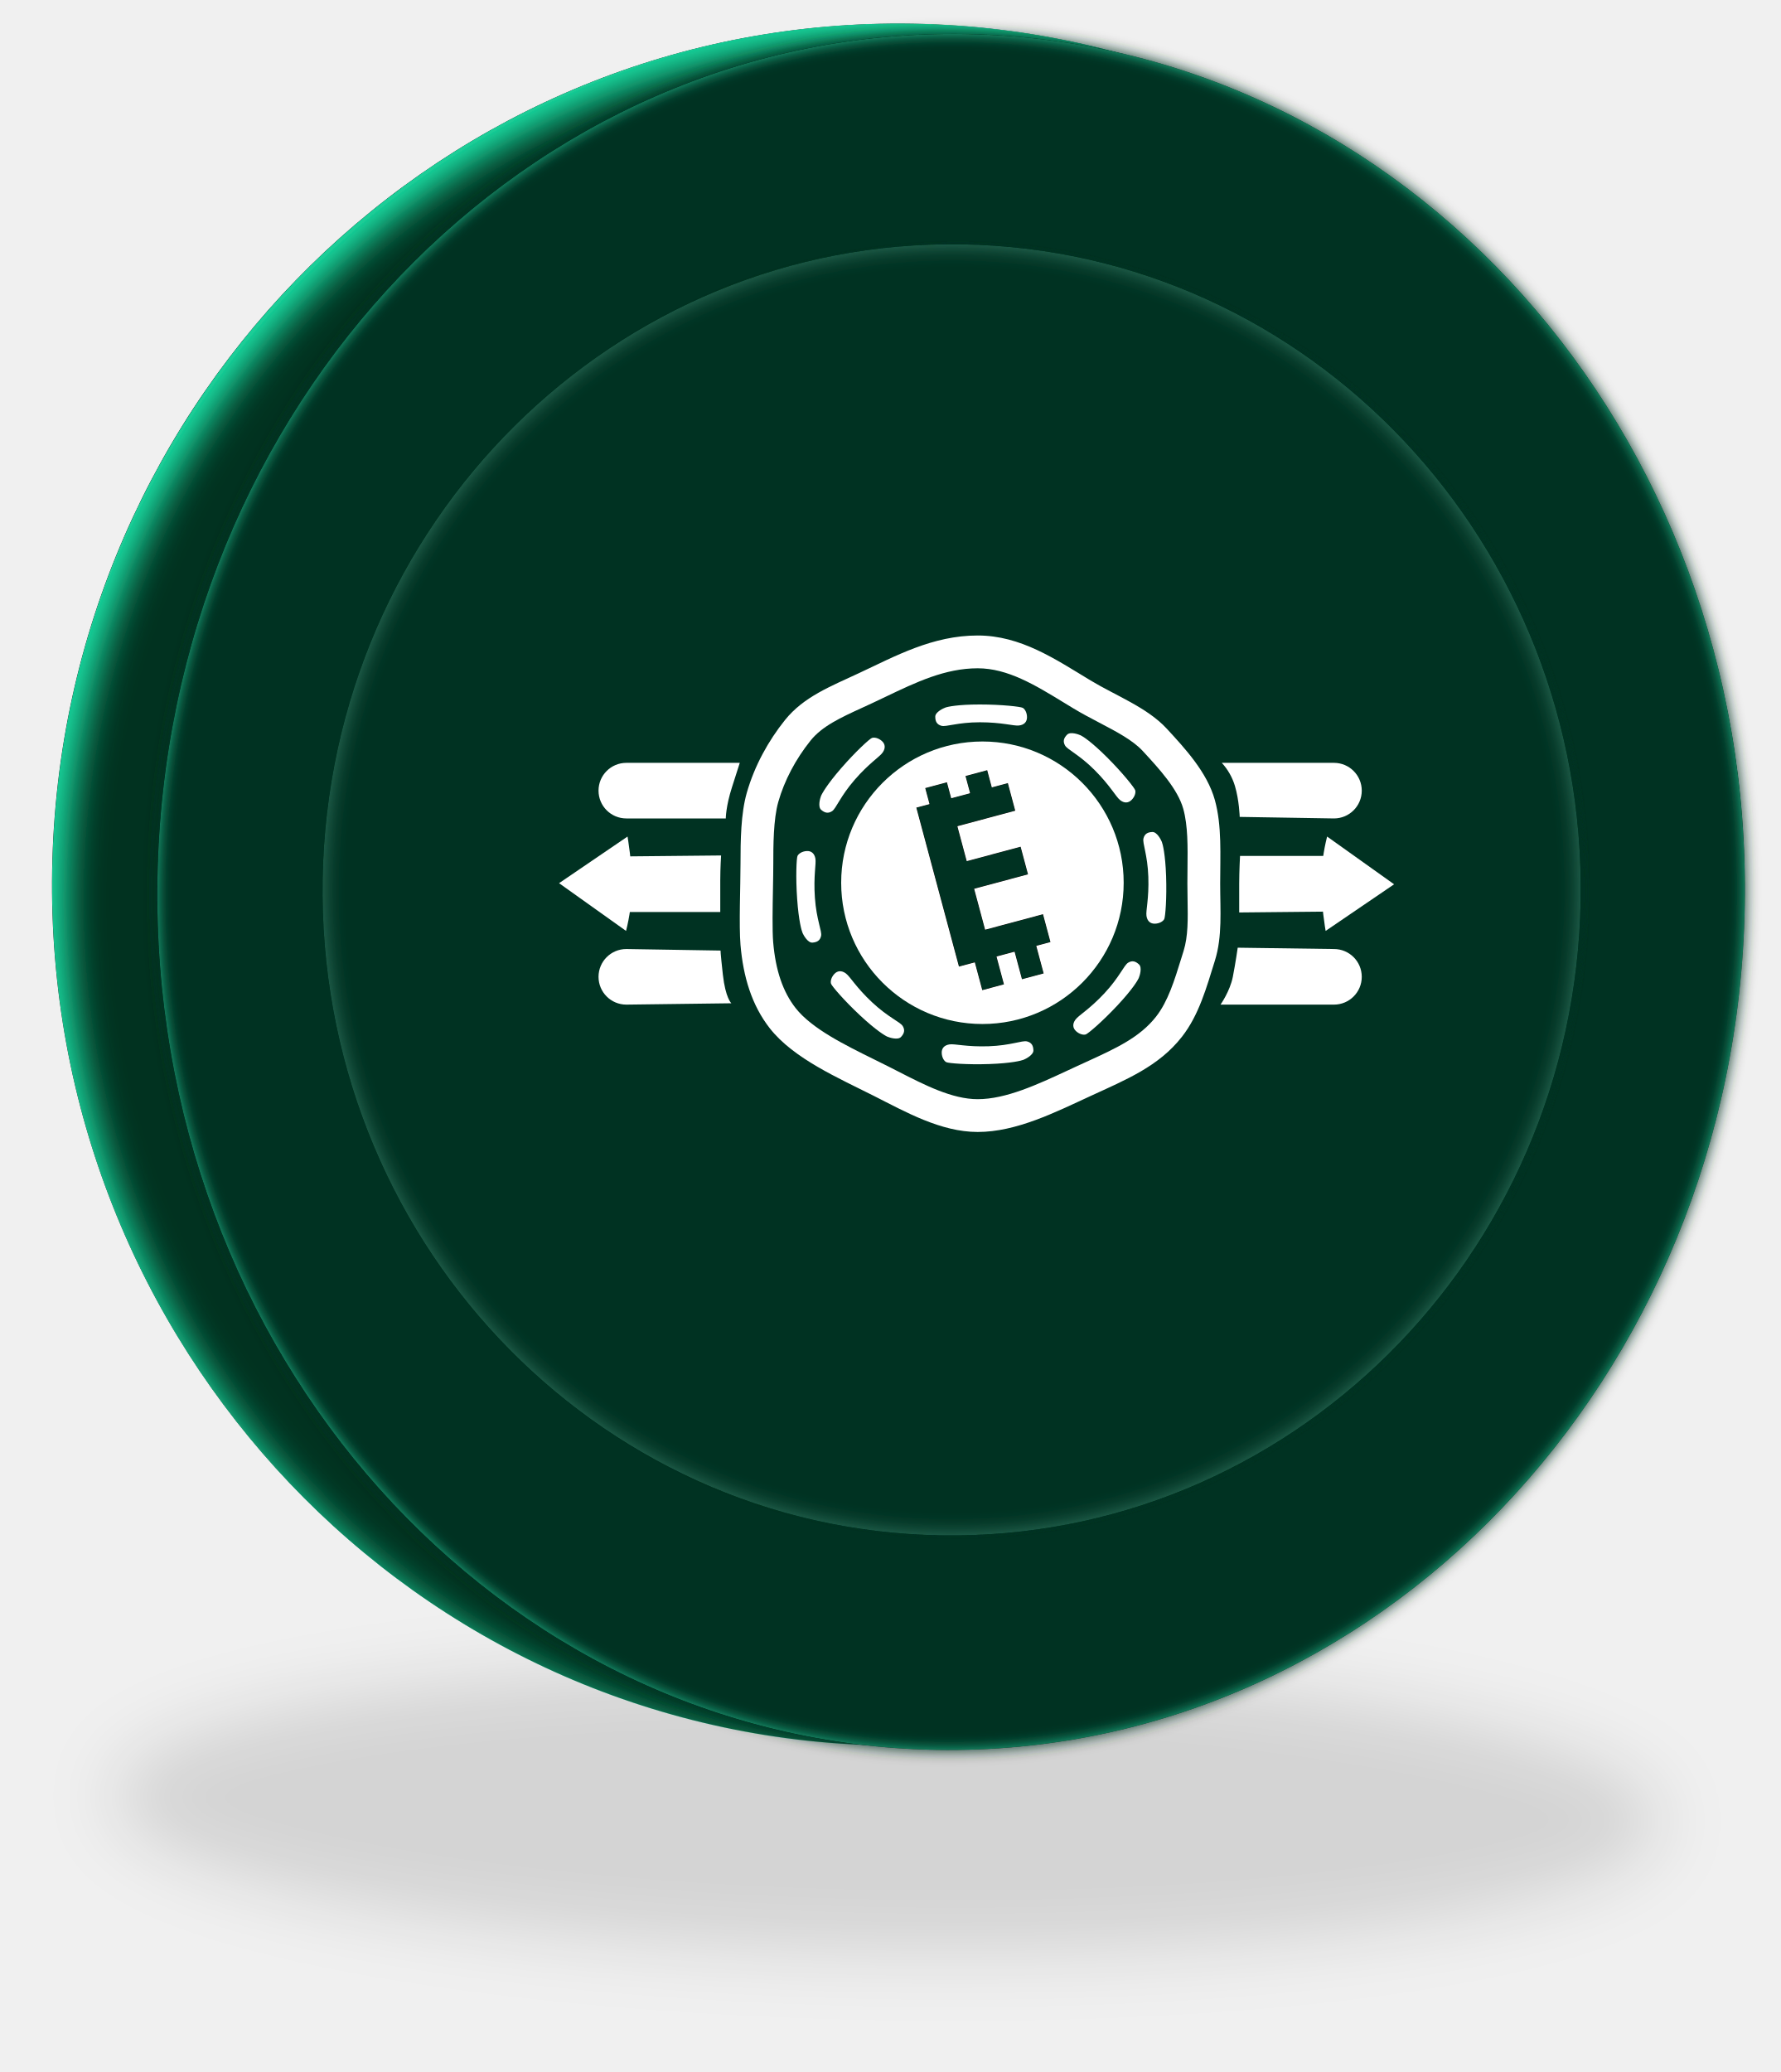
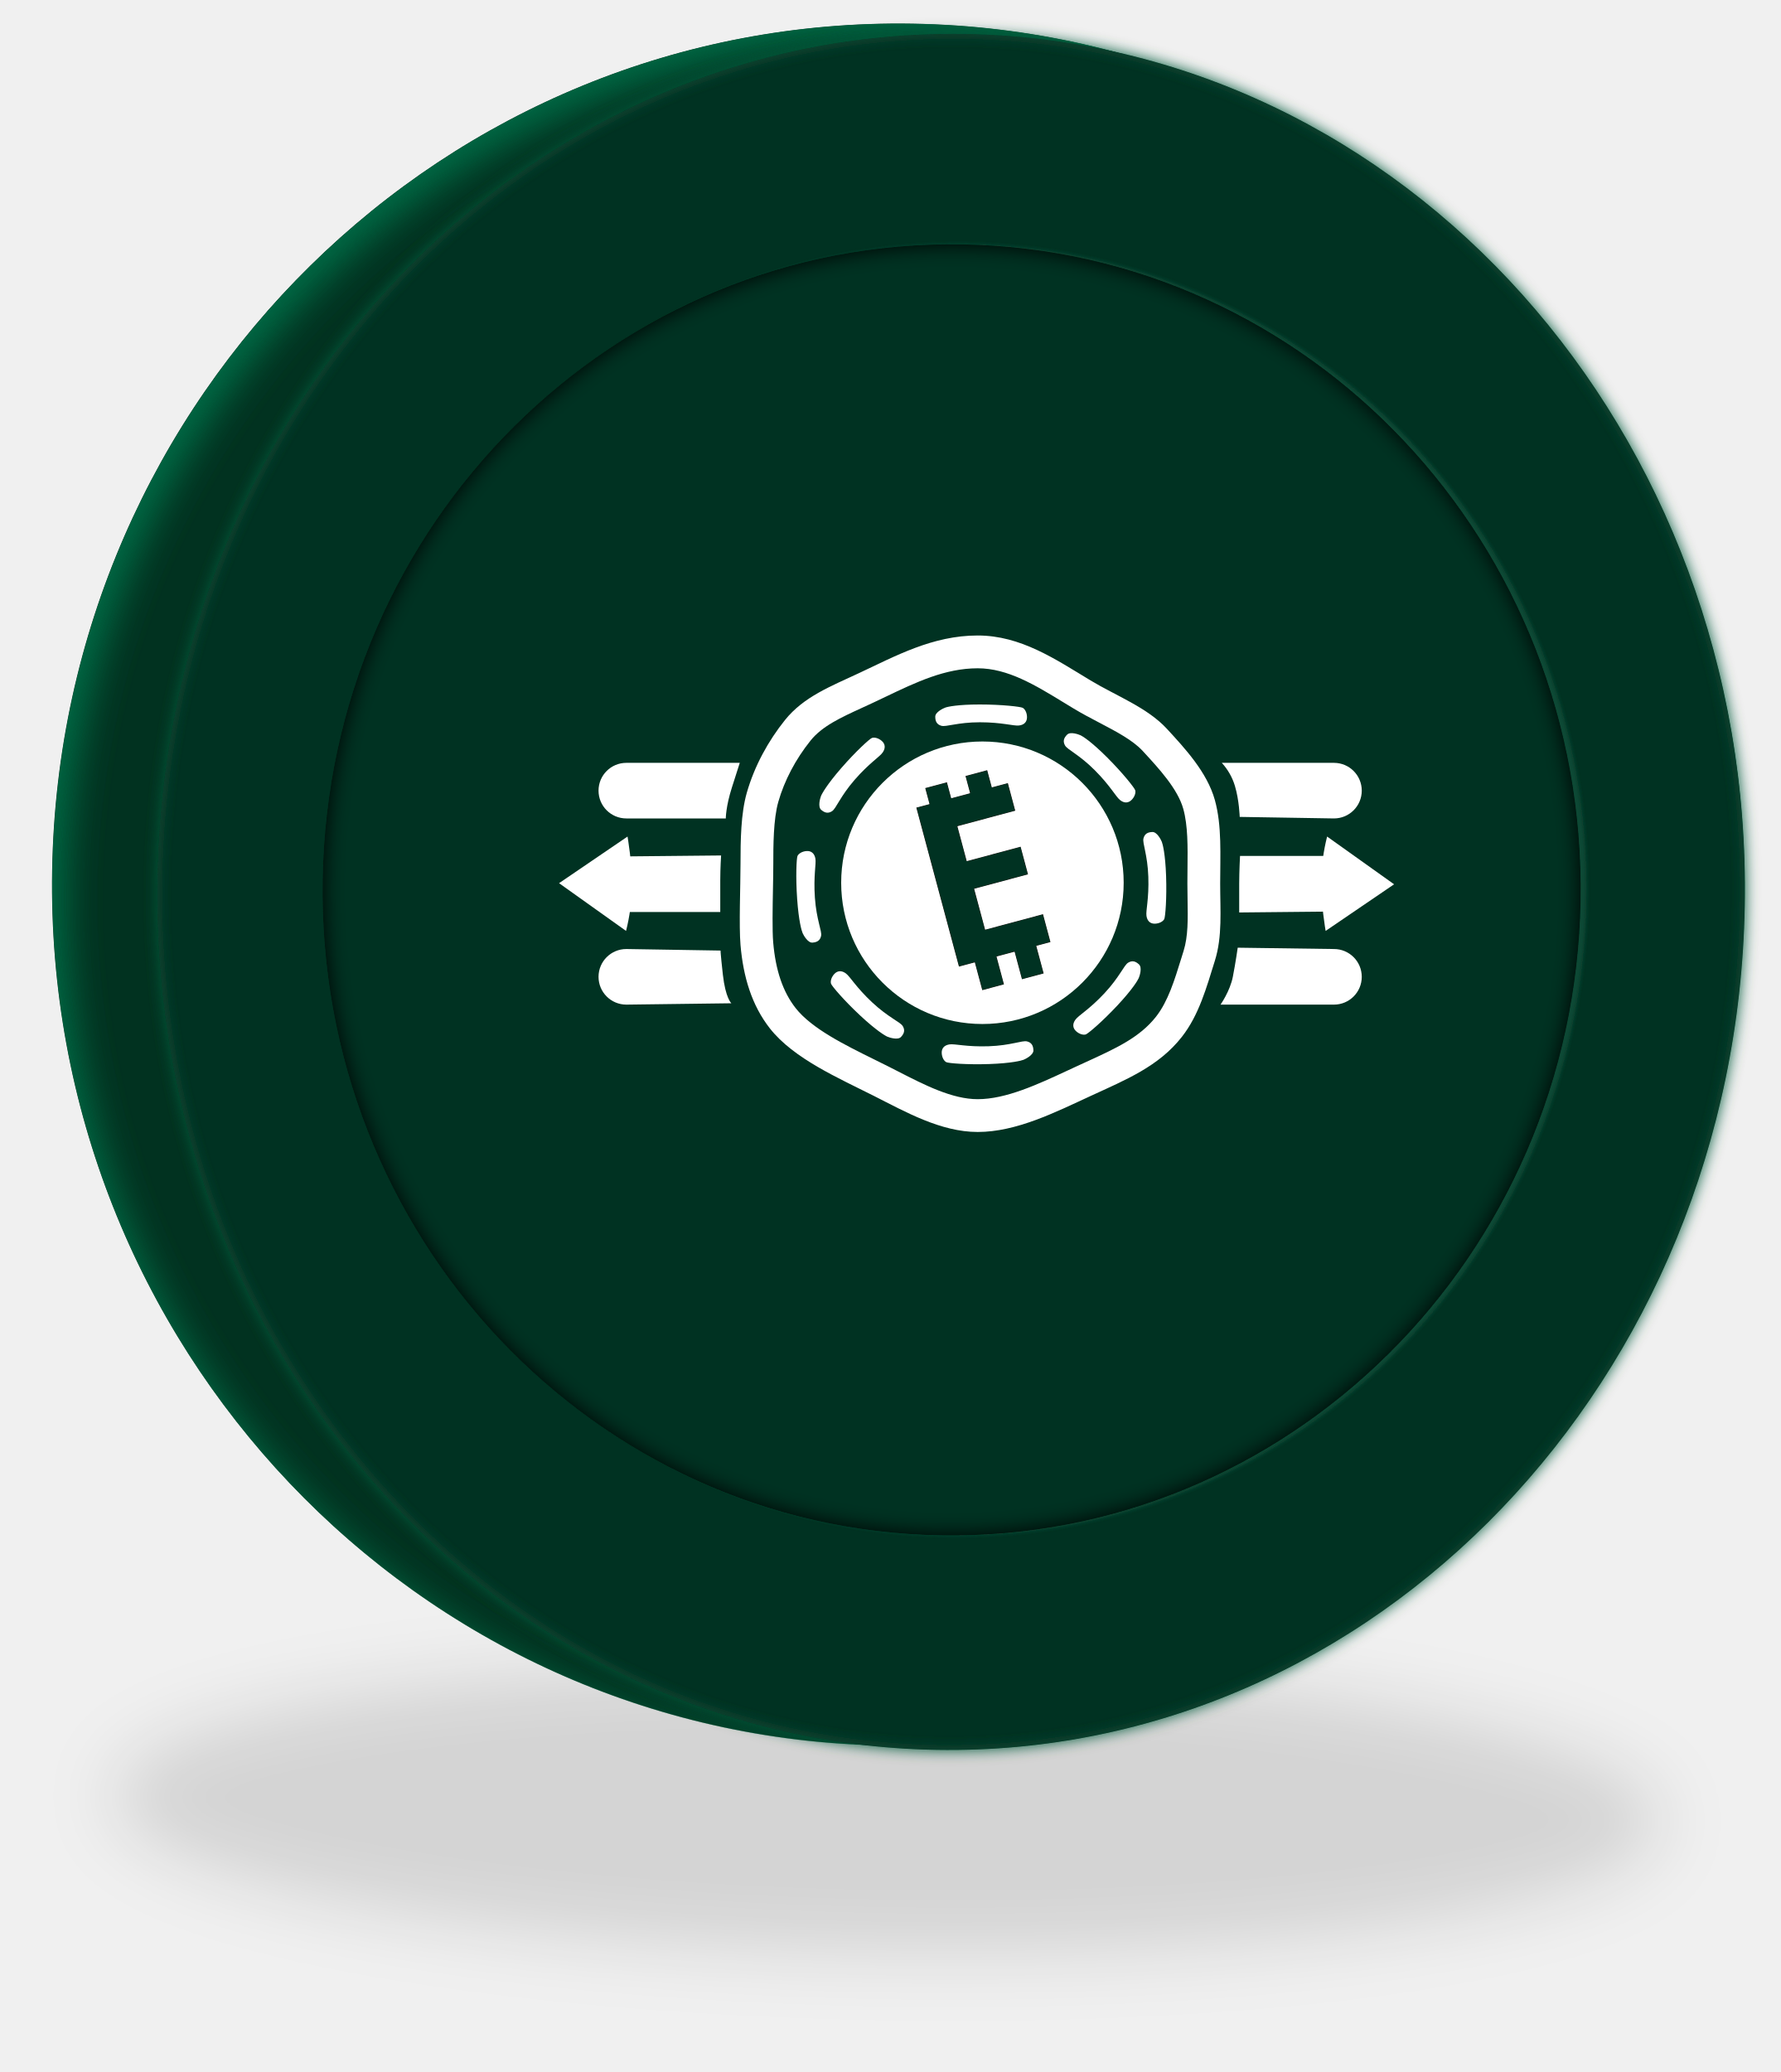
<svg xmlns="http://www.w3.org/2000/svg" width="2487.633" height="2894.697" viewBox="0 0 2487.633 2894.697">
  <defs>
    <filter id="Ellipse_12" x="0" y="2159.911" width="2465.236" height="734.787" filterUnits="userSpaceOnUse">
      <feOffset dy="3" input="SourceAlpha" />
      <feGaussianBlur stdDeviation="49.5" result="blur" />
      <feFlood flood-opacity="0.149" />
      <feComposite operator="in" in2="blur" />
    </filter>
    <filter id="Ellipse_9">
      <feOffset dx="20" dy="20" input="SourceAlpha" />
      <feGaussianBlur stdDeviation="25" result="blur-2" />
-       <feFlood flood-color="#1de8ab" result="color" />
+       <feFlood flood-color="#006b44" result="color" />
      <feComposite operator="out" in="SourceGraphic" in2="blur-2" />
      <feComposite operator="in" in="color" />
      <feComposite operator="in" in2="SourceGraphic" />
    </filter>
    <filter id="Ellipse_10" x="169.38" y="0" width="2318.252" height="2494.46" filterUnits="userSpaceOnUse">
      <feOffset input="SourceAlpha" />
      <feGaussianBlur stdDeviation="10" result="blur-3" />
-       <feFlood flood-color="#013220" />
+       <feFlood flood-color="#035a3a" />
      <feComposite operator="in" in2="blur-3" />
      <feComposite in="SourceGraphic" />
    </filter>
    <filter id="Ellipse_10-2" x="169.38" y="0" width="2318.252" height="2494.46" filterUnits="userSpaceOnUse">
      <feOffset input="SourceAlpha" />
      <feGaussianBlur stdDeviation="10" result="blur-4" />
-       <feFlood flood-color="#24be90" result="color-2" />
+       <feFlood flood-color="#144e39" result="color-2" />
      <feComposite operator="out" in="SourceGraphic" in2="blur-4" />
      <feComposite operator="in" in="color-2" />
      <feComposite operator="in" in2="SourceGraphic" />
    </filter>
    <filter id="Ellipse_11" x="434.519" y="320.812" width="1803.557" height="1848.239" filterUnits="userSpaceOnUse">
      <feOffset dx="8" input="SourceAlpha" />
      <feGaussianBlur stdDeviation="2.5" result="blur-5" />
-       <feFlood flood-color="#013220" />
+       <feFlood flood-color="#114a35" />
      <feComposite operator="in" in2="blur-5" />
      <feComposite in="SourceGraphic" />
    </filter>
    <filter id="Ellipse_11-2" x="434.519" y="320.812" width="1803.557" height="1848.239" filterUnits="userSpaceOnUse">
      <feOffset input="SourceAlpha" />
      <feGaussianBlur stdDeviation="15" result="blur-6" />
-       <feFlood flood-color="#357a65" result="color-3" />
+       <feFlood result="color-3" />
      <feComposite operator="out" in="SourceGraphic" in2="blur-6" />
      <feComposite operator="in" in="color-3" />
      <feComposite operator="in" in2="SourceGraphic" />
    </filter>
  </defs>
  <g id="Group_10" data-name="Group 10" transform="matrix(1, 0.017, -0.017, 1, -489.74, 2416.81)">
    <g transform="matrix(1, -0.02, 0.02, 1, 447.49, -2424.99)" filter="url(#Ellipse_12)">
      <ellipse id="Ellipse_12-2" data-name="Ellipse 12" cx="1080.791" cy="200.061" rx="1080.791" ry="200.061" transform="matrix(1, 0.02, -0.02, 1, 155.48, 2305.41)" fill="#fff" opacity="0.8" />
    </g>
    <g id="Group_9" data-name="Group 9" transform="translate(542 -2413)">
      <g data-type="innerShadowGroup">
        <ellipse id="Ellipse_9-2" data-name="Ellipse 9" cx="1181.972" cy="1202.668" rx="1181.972" ry="1202.668" transform="translate(0 0)" fill="#013220" />
        <g transform="matrix(1, -0.02, 0.02, 1, -94.51, -11.99)" filter="url(#Ellipse_9)">
          <ellipse id="Ellipse_9-3" data-name="Ellipse 9" cx="1181.972" cy="1202.668" rx="1181.972" ry="1202.668" transform="matrix(1, 0.02, -0.02, 1, 94.29, 13.64)" fill="#fff" />
        </g>
      </g>
      <g data-type="innerShadowGroup">
        <g transform="matrix(1, -0.02, 0.02, 1, -94.51, -11.99)" filter="url(#Ellipse_10)">
          <ellipse id="Ellipse_10-3" data-name="Ellipse 10" cx="1108.386" cy="1198.068" rx="1108.386" ry="1198.068" transform="matrix(1, 0.02, -0.02, 1, 241.2, 30)" fill="#013220" />
        </g>
        <g transform="matrix(1, -0.02, 0.02, 1, -94.51, -11.99)" filter="url(#Ellipse_10-2)">
          <ellipse id="Ellipse_10-4" data-name="Ellipse 10" cx="1108.386" cy="1198.068" rx="1108.386" ry="1198.068" transform="matrix(1, 0.02, -0.02, 1, 241.2, 30)" fill="#fff" />
        </g>
      </g>
      <g data-type="innerShadowGroup">
        <g transform="matrix(1, -0.02, 0.02, 1, -94.51, -11.99)" filter="url(#Ellipse_11)">
          <ellipse id="Ellipse_11-3" data-name="Ellipse 11" cx="878.43" cy="901.426" rx="878.43" ry="901.426" transform="matrix(1, 0.02, -0.02, 1, 465.98, 328.31)" fill="#013220" />
        </g>
        <g transform="matrix(1, -0.02, 0.02, 1, -94.51, -11.99)" filter="url(#Ellipse_11-2)">
          <ellipse id="Ellipse_11-4" data-name="Ellipse 11" cx="878.43" cy="901.426" rx="878.43" ry="901.426" transform="matrix(1, 0.02, -0.02, 1, 465.98, 328.31)" fill="#fff" />
        </g>
      </g>
    </g>
  </g>
  <g id="Group_2" data-name="Group 2" transform="translate(-235.778 670.822)">
    <path id="Path_15" data-name="Path 15" d="M38.834,0H197.341s-2.273,7.3-10.908,34.115S177.8,77.669,177.8,77.669H38.834A38.834,38.834,0,1,1,38.834,0Z" transform="translate(1072.001 394.916)" fill="#fff" />
    <path id="Path_20" data-name="Path 20" d="M38.834,0H197.341s-13.292,18.8-17.21,38.834-6.818,40.693-6.818,40.693L38.834,77.669A38.834,38.834,0,1,1,38.834,0Z" transform="translate(2138.333 732.686) rotate(180)" fill="#fff" />
    <path id="Path_16" data-name="Path 16" d="M38.834.581l132.4-1.306s-1.13,16.916-1.165,34.887,0,44.092,0,44.092H38.834a38.836,38.836,0,1,1,0-77.672Z" transform="translate(1072.001 525.036)" fill="#fff" />
    <path id="Path_18" data-name="Path 18" d="M38.834,1.309,171.238,0s.035,22.174,0,40.144-1.165,38.834-1.165,38.834H38.834a38.834,38.834,0,0,1,0-77.669Z" transform="translate(2138.333 603.944) rotate(180)" fill="#fff" />
    <path id="Path_17" data-name="Path 17" d="M38.834,0,170.527,2.156s-.455,1.045,3.181,33.634,11.815,40,11.815,40L38.834,77.669A38.834,38.834,0,1,1,38.834,0Z" transform="translate(1072.001 655.016)" fill="#fff" />
    <path id="Path_19" data-name="Path 19" d="M38.834,0,170.527,2.156s.692,23.287,6.684,43.257a83.1,83.1,0,0,0,18.332,32.256H38.834A38.834,38.834,0,1,1,38.834,0Z" transform="translate(2138.333 472.585) rotate(180)" fill="#fff" />
    <g id="Path_10" data-name="Path 10" transform="translate(1269.343 217)">
      <path id="Path_49" data-name="Path 49" d="M331.8,0c60.213,0,108.6,33.159,157.647,62.77,35.587,21.482,79.225,37.764,106.686,67.586,24.749,26.877,56.214,60.554,67.037,99.566,9.985,35.989,7.409,76.724,7.409,116.7,0,37.732,3.286,73.585-7.409,107.747-11.617,37.108-22.085,75.7-46.075,106.316-32.439,41.391-77.694,59.647-127.648,82.69C440.018,666.177,385.8,693.6,331.8,693.6c-51.609,0-100.99-28.126-144.687-50.228-49.053-24.811-112.333-52.036-145.672-94.5C16.1,516.588,4.175,476.524.43,432.429c-2.3-27.072,0-83.345,0-113.067,0-33.135.457-70.529,8.76-99.566,10.817-37.82,30.066-72.575,53.3-101.589,26.148-32.649,64.069-47.2,103.107-65.477C217.119,28.612,268.753,0,331.8,0Z" transform="translate(0.592)" fill="none" />
      <path id="Path_50" data-name="Path 50" d="M331.8,45.811c-45.4,0-85.818,19.325-128.612,39.784-6.067,2.9-12.115,5.792-18.162,8.622l-14.36,6.629c-30.158,13.82-56.2,25.756-72.413,46-20.908,26.105-36.474,55.689-45.015,85.552-7,24.463-7,62.078-7,86.969,0,9.386-.22,21.354-.461,34.235-.488,26.1-1.095,58.58.3,74.955,3.334,39.26,13.605,69.363,31.4,92.03,22.475,28.629,68.8,51.484,109.681,71.648,7.065,3.485,13.977,6.9,20.634,10.263l12.969,6.619c37.092,19.015,75.447,38.677,111.041,38.677,39.512,0,83.619-20.519,126.273-40.362l12.184-5.652,12.564-5.759c42.105-19.237,75.364-34.431,98.216-63.591,16.584-21.16,25.625-50.413,35.2-81.382l3.216-10.362c6.43-20.539,6.029-44.272,5.566-71.751-.125-7.365-.248-14.8-.248-22.309,0-6.974.076-13.97.152-20.962.337-30.8.655-59.884-5.894-83.489-7.68-27.68-34.081-56.342-55.3-79.373l-1.3-1.409c-13.847-15.037-36.63-26.983-60.751-39.63-11.832-6.2-24.067-12.618-35.911-19.769l-13.322-8.106C411.98,69.162,373.756,45.811,331.8,45.811M331.8,0c60.211,0,108.6,33.158,157.647,62.77,35.587,21.483,79.225,37.765,106.686,67.586,24.75,26.877,56.214,60.554,67.037,99.566,9.985,35.989,7.41,76.724,7.41,116.7,0,37.733,3.285,73.584-7.41,107.748-11.617,37.108-22.085,75.7-46.075,106.316-32.439,41.393-77.694,59.647-127.648,82.69C440.018,666.177,385.8,693.6,331.8,693.6c-51.609,0-100.99-28.126-144.687-50.228-49.052-24.811-112.333-52.035-145.671-94.5C16.1,516.588,4.175,476.524.43,432.43c-2.3-27.072,0-83.346,0-113.067,0-33.135.458-70.529,8.763-99.566C20.01,181.977,39.258,147.22,62.5,118.2,88.644,85.556,126.565,71,165.6,52.728,217.118,28.61,268.753,0,331.8,0Z" transform="translate(0.592)" fill="#fff" />
    </g>
    <g id="Group_1" data-name="Group 1" transform="translate(1344.887 307.419)" style="mix-blend-mode: lighten;isolation: isolate">
      <g id="Group_3" data-name="Group 3" transform="translate(66.12 0)">
        <circle id="Ellipse_1" data-name="Ellipse 1" cx="197.344" cy="197.344" r="197.344" transform="translate(0 57.661)" fill="#fff" />
        <text id="E" transform="translate(136.559 379.618) rotate(-15.009)" font-size="322" font-family="SegoeUI-Bold, Segoe UI" font-weight="700">
          <tspan x="0" y="0">E</tspan>
        </text>
        <rect id="Rectangle_1" data-name="Rectangle 1" width="31.345" height="50.12" transform="translate(239.62 341.377) rotate(-15.009)" />
        <rect id="Rectangle_4" data-name="Rectangle 4" width="31.345" height="50.12" transform="translate(173.715 105.891) rotate(-15.009)" />
        <rect id="Rectangle_2" data-name="Rectangle 2" width="31.345" height="50.12" transform="translate(184.164 356.648) rotate(-15.009)" />
        <rect id="Rectangle_3" data-name="Rectangle 3" width="31.345" height="50.12" transform="translate(117.456 122.768) rotate(-15.009)" />
      </g>
      <path id="Path_2" data-name="Path 2" d="M14.173,1.934c3.207-1.159,17.162-4.293,48.1-4.293S119.2.7,122.213,2.333s5.957,6.735,5.957,13.1S124.393,26.145,116.9,27s-23.69-4.507-54.627-4.507S15.135,29.284,8.561,27.411,0,21.006,0,14.636,10.966,3.093,14.173,1.934Z" transform="translate(197.574 8.317)" fill="#fff" />
      <path id="Path_9" data-name="Path 9" d="M14.173,4.293C17.379,3.134,31.336,0,62.273,0s56.923,3.059,59.94,4.692,5.957,6.735,5.957,13.1S124.393,28.5,116.9,29.359s-23.69-4.507-54.627-4.507S15.135,31.643,8.561,29.77,0,23.365,0,17,10.966,5.452,14.173,4.293Z" transform="translate(335.297 506.101) rotate(178)" fill="#fff" />
      <path id="Path_5" data-name="Path 5" d="M14.173,4.293C17.379,3.134,31.336,0,62.273,0s56.923,3.059,59.94,4.692,5.957,6.735,5.957,13.1S124.393,28.5,116.9,29.359s-23.69-4.507-54.627-4.507S15.135,31.643,8.561,29.77,0,23.365,0,17,10.966,5.452,14.173,4.293Z" transform="matrix(0.035, 0.999, -0.999, 0.035, 517.897, 183.525)" fill="#fff" />
      <path id="Path_7" data-name="Path 7" d="M14.173,4.293C17.379,3.134,31.336,0,62.273,0s56.923,3.059,59.94,4.692,5.957,6.735,5.957,13.1S124.393,28.5,116.9,29.359s-23.69-4.507-54.627-4.507S15.135,31.643,8.561,29.77,0,23.365,0,17,10.966,5.452,14.173,4.293Z" transform="translate(8.972 339.822) rotate(-94.012)" fill="#fff" />
      <path id="Path_3" data-name="Path 3" d="M14.173,4.293C17.379,3.134,31.336,0,62.273,0s56.923,3.059,59.94,4.692,5.957,6.735,5.957,13.1S124.393,28.5,116.9,29.359s-23.69-4.507-54.627-4.507S15.135,31.643,8.561,29.77,0,23.365,0,17,10.966,5.452,14.173,4.293Z" transform="translate(393.836 36.055) rotate(45)" fill="#fff" />
      <path id="Path_8" data-name="Path 8" d="M14.173,4.293C17.379,3.134,31.336,0,62.273,0s56.923,3.059,59.94,4.692,5.957,6.735,5.957,13.1S124.393,28.5,116.9,29.359s-23.69-4.507-54.627-4.507S15.135,31.643,8.561,29.77,0,23.365,0,17,10.966,5.452,14.173,4.293Z" transform="matrix(-0.731, -0.682, 0.682, -0.731, 138.104, 482.872)" fill="#fff" />
      <path id="Path_4" data-name="Path 4" d="M14.173,4.293C17.379,3.134,31.336,0,62.273,0s56.923,3.059,59.94,4.692,5.957,6.735,5.957,13.1S124.393,28.5,116.9,29.359s-23.69-4.507-54.627-4.507S15.135,31.643,8.561,29.77,0,23.365,0,17,10.966,5.452,14.173,4.293Z" transform="translate(494.667 380.718) rotate(133)" fill="#fff" />
      <path id="Path_6" data-name="Path 6" d="M14.173,4.293C17.379,3.134,31.336,0,62.273,0s56.923,3.059,59.94,4.692,5.957,6.735,5.957,13.1S124.393,28.5,116.9,29.359s-23.69-4.507-54.627-4.507S15.135,31.643,8.561,29.77,0,23.365,0,17,10.966,5.452,14.173,4.293Z" transform="matrix(0.656, -0.755, 0.755, 0.656, 25.306, 141.939)" fill="#fff" />
    </g>
    <path id="Path_13" data-name="Path 13" d="M6.232,131.833S-.488,93.963.028,61A272.329,272.329,0,0,1,8.3,0l93.576,66.692Z" transform="translate(1118.747 629.717) rotate(180)" fill="#fff" />
    <path id="Path_14" data-name="Path 14" d="M574.4,433.789s-6.721-37.869-6.2-70.828a272.314,272.314,0,0,1,8.272-61l93.575,66.692Z" transform="translate(1513.455 195.928)" fill="#fff" />
  </g>
</svg>
